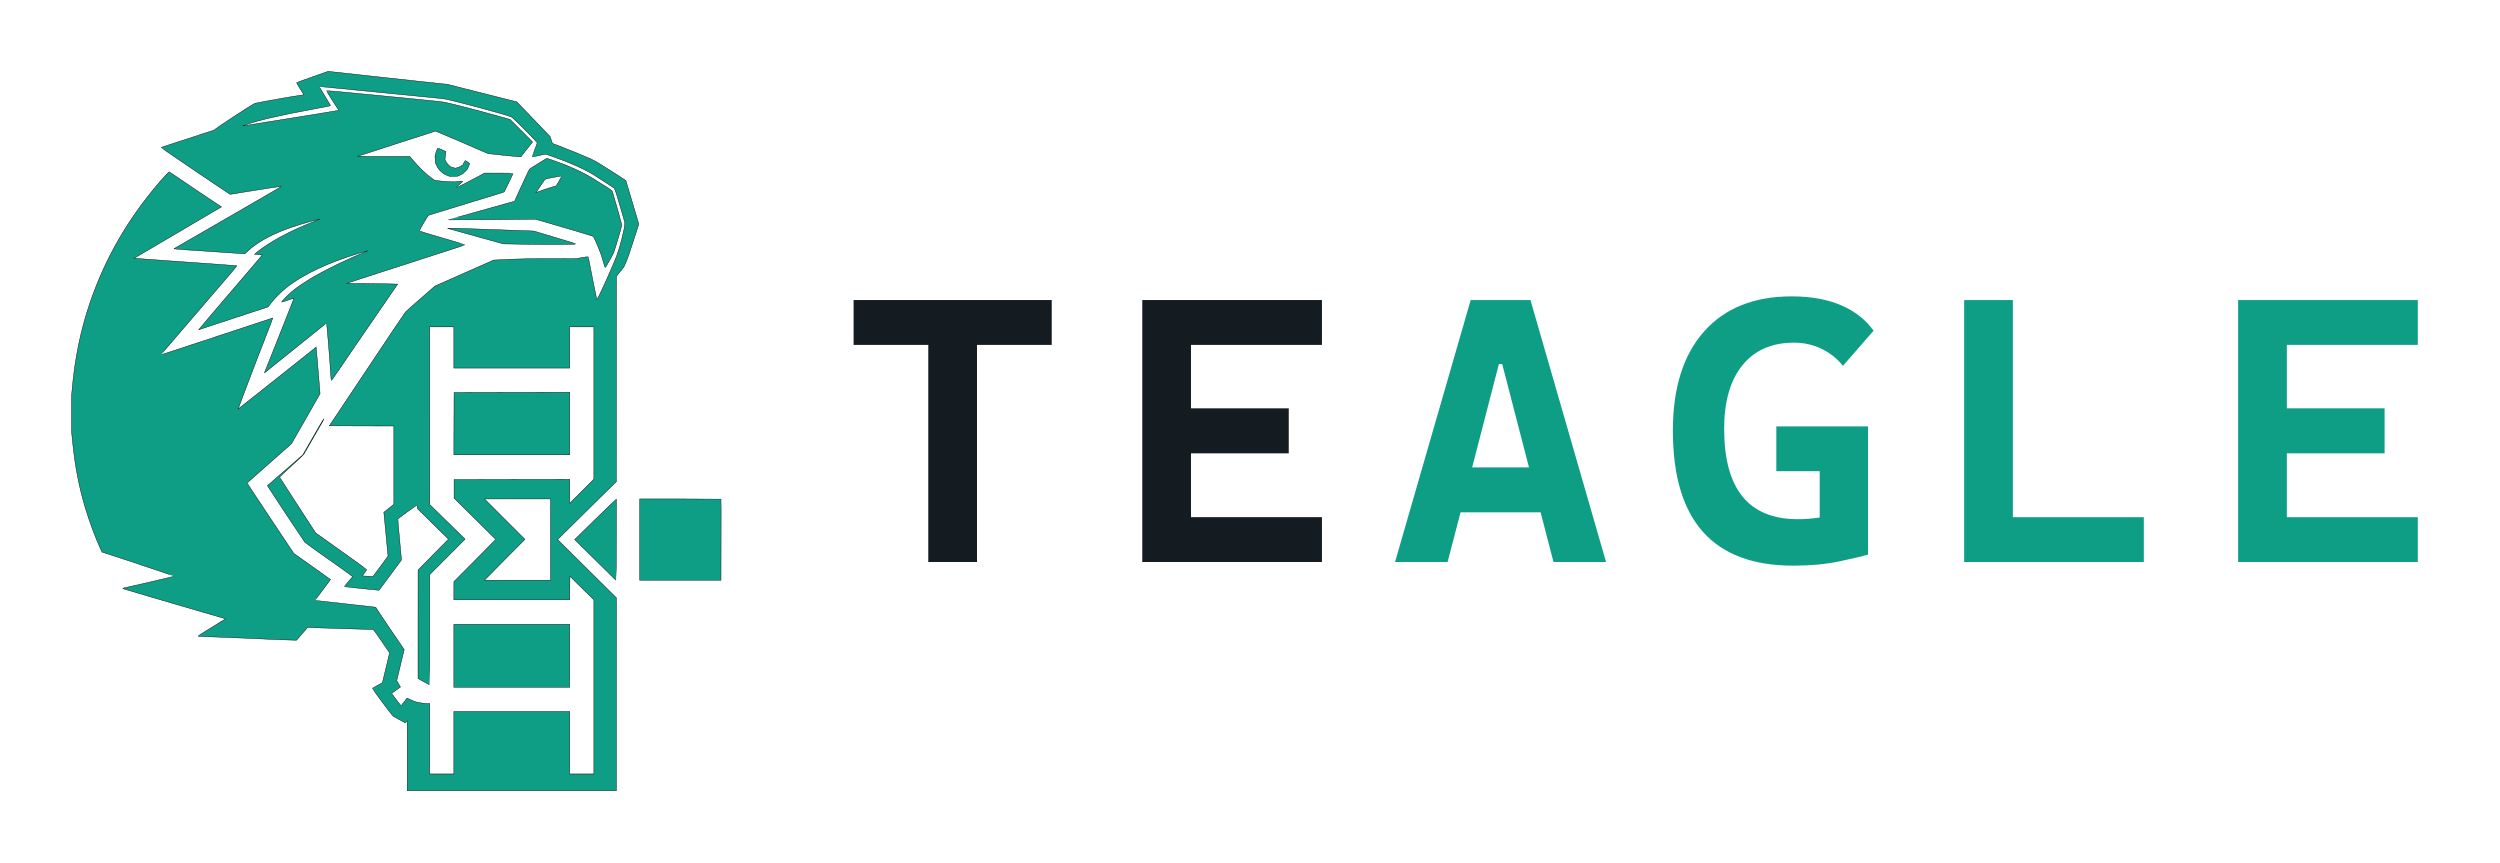
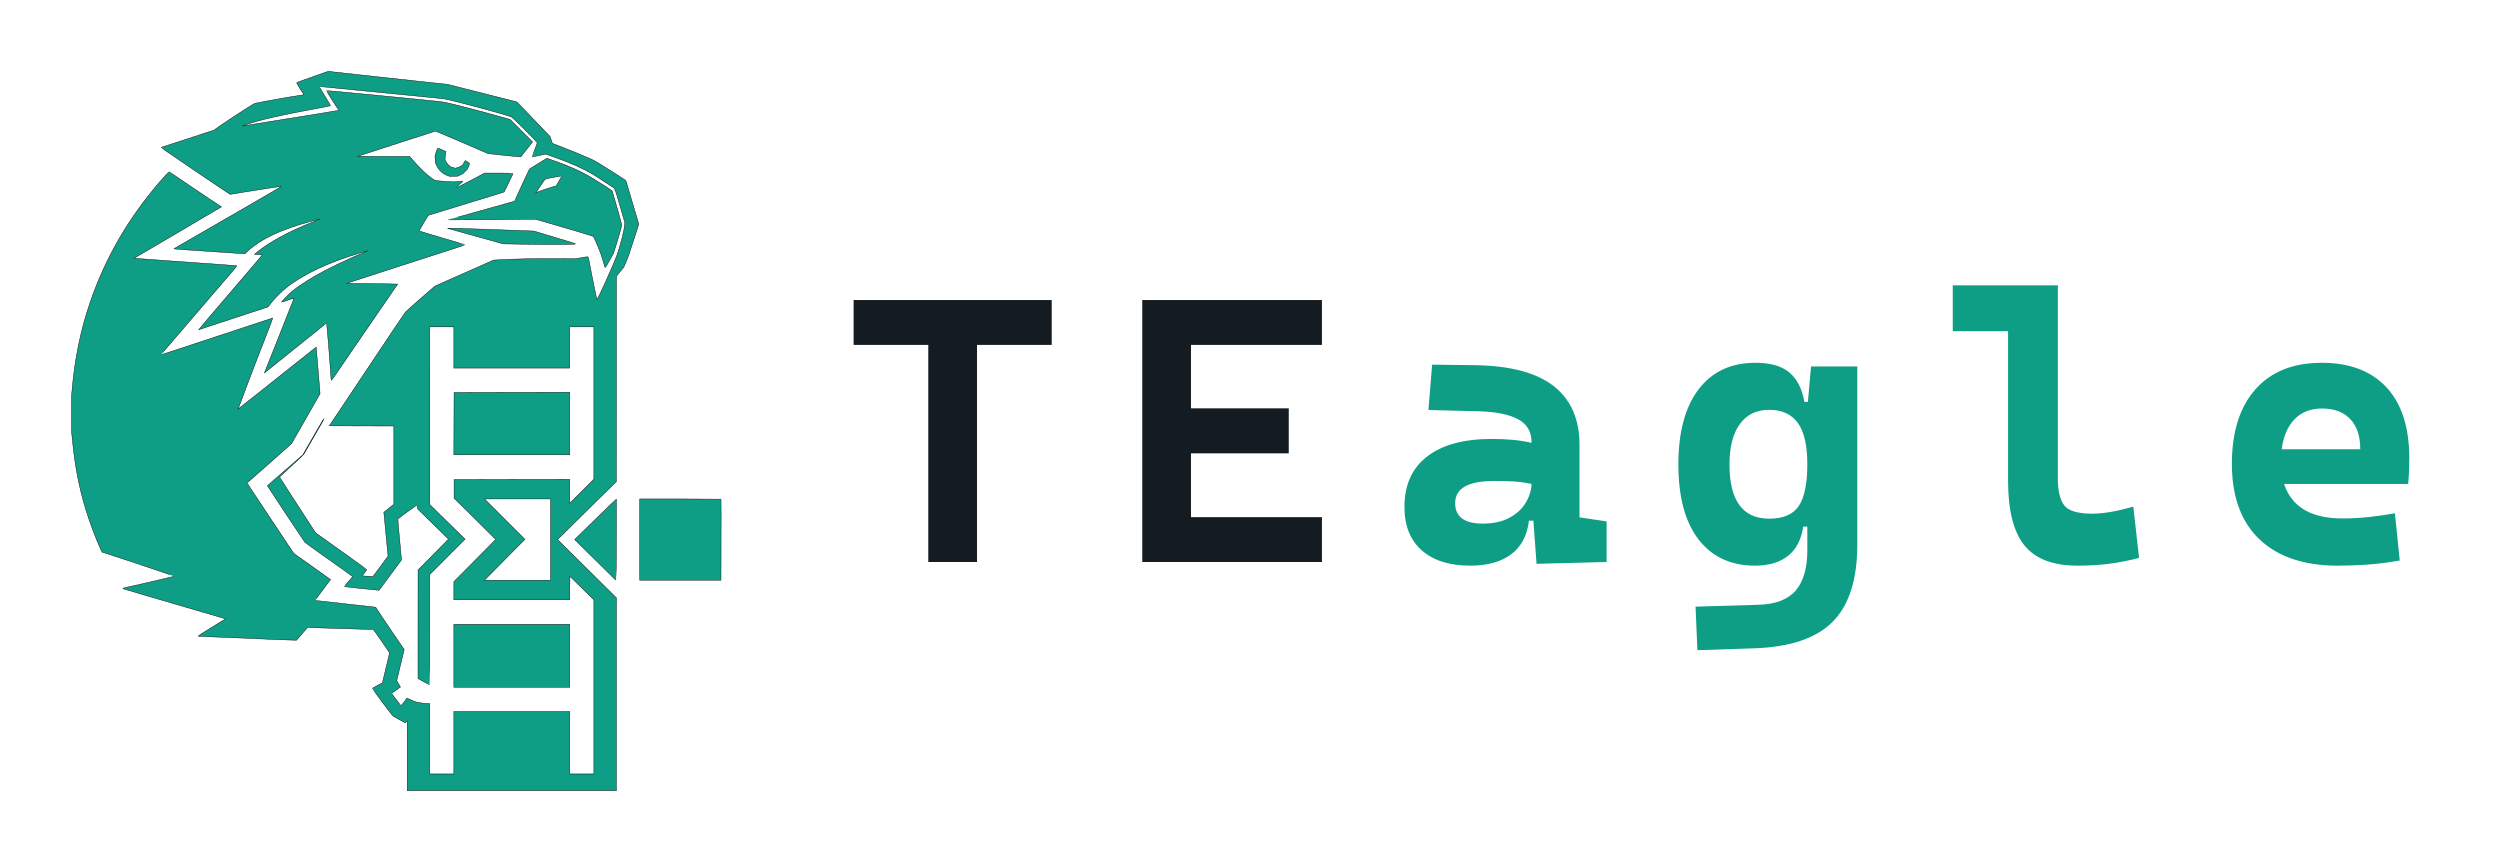
<svg xmlns="http://www.w3.org/2000/svg" width="1260.47mm" height="434.622mm" viewBox="0 0 893.381 308" version="1.2" baseProfile="tiny">
  <defs>
</defs>
  <g fill="none" stroke="black" stroke-width="1" fill-rule="evenodd" stroke-linecap="square" stroke-linejoin="bevel">
    <g fill="none" stroke="#000000" stroke-opacity="1" stroke-width="1" stroke-linecap="square" stroke-linejoin="bevel" transform="matrix(1,0,0,1,0,0)" font-family="Sans Serif" font-size="9" font-weight="400" font-style="normal">
</g>
    <g fill="#0e9e86" fill-opacity="1" stroke="#000000" stroke-opacity="1" stroke-width="1" stroke-linecap="butt" stroke-linejoin="miter" stroke-miterlimit="4" transform="matrix(0.148912,0,0,0.148912,24,24)" font-family="Sans Serif" font-size="9" font-weight="400" font-style="normal">
      <path vector-effect="none" fill-rule="evenodd" d="M816,1652.3 L816,1568.7 L813.6,1571 L811.1,1573.3 L796.9,1565.4 L782.7,1557.5 L779.4,1554 C775.6,1549.9 731.7,1490.9 732.2,1490.5 C732.4,1490.3 737.9,1487.3 744.5,1483.7 L756.5,1477.2 L761.8,1455.3 C764.7,1443.3 768.6,1427.2 770.4,1419.4 L773.7,1405.3 L755.4,1378.4 C745.3,1363.6 736.3,1351 735.3,1350.4 L733.5,1349.3 L658.5,1347.1 C617.2,1345.9 582.1,1344.7 580.4,1344.4 L577.3,1344 L563.9,1359.4 L550.5,1374.9 L544.5,1374.9 C538.6,1375 498.8,1373.4 386.5,1368.5 C355.1,1367.1 326,1366 321.8,1366 C317.5,1366 314,1365.7 314.1,1365.2 C314.1,1364.8 321.8,1359.7 331.3,1353.9 C340.8,1348.1 355.7,1338.9 364.4,1333.4 L380.4,1323.6 L376.9,1322.7 C375,1322.2 353.9,1316.1 330,1309 C306.1,1301.9 275.2,1292.9 261.5,1289 C247.8,1285.1 218.3,1276.4 196,1269.8 C173.7,1263.2 150.8,1256.4 145,1254.7 C139.2,1253.1 134.1,1251.4 133.7,1251 C133.2,1250.6 134.6,1249.9 136.7,1249.5 C145.9,1247.8 256.1,1222.2 256.8,1221.5 C257.2,1221.1 170.1,1191.6 126.1,1177.3 L83.7,1163.5 L79.5,1154.5 C69.1,1132.1 53.4,1090.1 44.6,1061.1 C28.5,1008 19,958.9 12.8,897 L10.6,874.5 L10.5,832 L10.5,789.5 L11.8,774.5 C18.2,699.5 32.3,630.9 55,564.6 C91.3,458.5 145.6,364.4 221.4,276 C231.6,264.1 244,251 245,251 C245.4,251 250.8,254.7 257.1,259.2 C263.4,263.7 291.4,282.6 319.4,301.3 L370.3,335.2 L363.9,338.9 C360.4,341 345.6,349.7 331,358.2 C316.4,366.8 284.9,385.4 261,399.5 C237.1,413.6 204.7,432.7 189,441.8 L160.5,458.5 L177.5,459.7 C186.9,460.4 216.3,462.5 243,464.5 C269.7,466.4 317.4,469.8 349,472 C380.6,474.2 406.9,476.1 407.3,476.3 C407.8,476.4 401.9,483.7 394.3,492.5 C383.3,505.1 313.9,585.9 232.8,680.5 C228.6,685.4 225.2,689.6 225.4,689.7 C225.6,689.9 236.9,686.4 250.6,681.9 C278.8,672.8 488.6,603.5 491.2,602.5 L493,601.8 L493,602.8 C493,604.1 486.8,620.6 477.7,643.5 C468.7,666 443.8,730.8 429.8,768 C424.4,782.6 417.7,800.3 415.1,807.3 L410.2,820.1 L413.9,817.3 C421.7,811.4 479.3,765.8 562.5,699.5 L597.5,671.7 L597.8,674.1 C597.9,675.4 600,700.6 602.5,730 L606.9,783.5 L584.3,823 C571.8,844.7 556.4,871.7 550.1,882.9 L538.5,903.2 L512,926.8 C478.7,956.5 465.3,968.3 446.8,984.4 C438.6,991.4 432,997.6 432,998 C432,998.5 457.2,1036.7 487.9,1082.8 L543.8,1166.7 L585.7,1196.4 C608.7,1212.7 628.5,1226.8 629.7,1227.8 L632,1229.5 L613.4,1254.3 C603.1,1267.9 594.9,1279.2 595.1,1279.4 C595.3,1279.6 627.2,1283.3 666,1287.5 C704.8,1291.7 737.4,1295.3 738.5,1295.6 L740.5,1296 L745.4,1303.7 C748,1308 763.4,1330.8 779.5,1354.5 L808.8,1397.5 L799.8,1434.8 L790.9,1472.1 L795.4,1479.7 L799.8,1487.4 L789.4,1494.8 C783.7,1498.8 779,1502.4 779,1502.8 C779,1503.8 800.4,1531.9 801.2,1532 C801.9,1532 810.9,1520.8 814,1516.1 L815.6,1513.8 L822,1517 C825.6,1518.8 831,1521.1 834,1522.2 C840.6,1524.5 856.3,1527 864.2,1527 L870,1527 L870,1611.5 L870,1696 L899,1696 L928,1696 L928,1621 L928,1546 L1067,1546 L1206,1546 L1206,1621 L1206,1696 L1235,1696 L1264,1696 L1264,1487.1 L1264,1278.2 L1235.2,1249.9 L1206.5,1221.6 L1206.2,1249.8 L1206,1278 L1067,1278 L928,1278 L928,1256.2 L928.1,1234.5 L978,1184.3 C1005.5,1156.7 1028,1133.6 1028,1133.1 C1028,1132.6 1005.6,1110.2 978.2,1083.2 L928.5,1034.2 L928.5,1011.9 L928.5,989.5 L1067.2,989.2 L1206,989 L1206,1017.7 L1206,1046.5 L1235,1017.5 L1264,988.5 L1264,805.8 L1264,623 L1235,623 L1206,623 L1206,672.5 L1206,722 L1067,722 L928,722 L928,672.5 L928,623 L899,623 L870,623 L870.1,836.2 L870.1,1049.5 L912.5,1091 L954.9,1132.5 L912.4,1175 L870,1217.5 L870,1349.8 C870,1422.5 869.7,1482 869.4,1482 C869.1,1482 862.8,1478.6 855.4,1474.4 L842,1466.9 L842,1336.7 L842.1,1206.5 L878.6,1169.5 L915.1,1132.5 L878.1,1096.2 L841.2,1060 L840.5,1056 C840.1,1053.8 839.5,1051.8 839,1051.5 C838.3,1051 801,1077.7 793.8,1083.9 C793.4,1084.3 795,1105 797.5,1130 C800,1155 802,1177.1 802,1179.1 L802,1182.8 L789.8,1199.3 C783,1208.4 771,1224.6 763.1,1235.4 L748.6,1255 L746.6,1255 C743.4,1255 665.5,1246.8 665.2,1246.5 C665,1246.3 669.4,1240.8 674.9,1234.4 L685.1,1222.6 L683.8,1221.4 C682,1219.6 650.2,1196.8 608,1167.2 C588.5,1153.4 571.5,1141.1 570.3,1139.8 C568.4,1137.7 487,1014.9 482.5,1007.3 L480.6,1004.1 L482.7,1002.3 C483.9,1001.3 503,984.7 525.2,965.4 L565.5,930.3 L579.4,905.9 C598.8,871.6 616.3,842 616.8,842.5 C617,842.7 614.6,847.5 611.4,853.2 C602.6,868.9 571,924 568.5,928 C567.3,929.9 553.6,943 538.1,957 C522.7,971 510,983 510,983.6 C510,984.5 536.6,1025.9 583.9,1098.5 L596.3,1117.5 L604.9,1123.6 C659.8,1162.5 719,1205.1 719,1205.7 C719,1205.9 716.8,1209.1 714,1212.7 C711.2,1216.3 709,1219.7 709,1220.1 C709,1220.6 710.9,1221 713.2,1221 C715.6,1221 721.2,1221.3 725.7,1221.6 L733.8,1222.3 L749.7,1200.9 C758.4,1189.1 766.6,1178.1 767.8,1176.3 L770.1,1173.1 L768.1,1153.3 C767,1142.4 764.9,1121.1 763.6,1106 C762.2,1090.9 760.8,1076.2 760.5,1073.3 L759.9,1068.2 L771.9,1058.5 L784,1048.8 L784,954.9 L784,861 L706.6,860.8 L629.2,860.5 L719.4,725.3 C768.9,650.9 810.6,588.8 812,587.3 C813.4,585.7 829.8,571.2 848.4,555 L882.2,525.5 L892.9,520.7 C898.7,518 916.3,510.2 932,503.3 C977.4,483.3 1001.7,472.6 1013,467.5 L1023.4,462.8 L1039.5,462 C1077.7,459.9 1124.9,458.9 1171,459.2 L1220.5,459.5 L1235,456.9 C1243,455.4 1249.8,454.5 1250.1,454.9 C1250.5,455.2 1252.2,463.4 1254,473 C1257.1,489.9 1269.6,551.6 1270.6,555.3 L1271.2,557.2 L1272.8,554.9 C1277.8,547.8 1310.8,474.2 1318.8,452.5 C1326.9,430.4 1336.7,392.3 1337.7,379.5 L1338.2,372.5 L1328.7,339.5 C1319.3,307.1 1316.5,298.1 1314,292.8 L1312.8,290.2 L1290.1,275.2 C1277.7,267 1264.8,258.7 1261.5,256.8 C1236.1,242 1207.1,229.2 1167,215 L1149.5,208.8 L1144.5,209.4 C1141.8,209.7 1134.1,211.3 1127.5,212.9 C1120.9,214.5 1115.4,215.7 1115.3,215.6 C1115.1,215.5 1117.9,208.1 1121.5,199.2 C1125.1,190.3 1128,182.3 1128,181.5 C1128,179.3 1071.5,122.4 1066.5,119.5 C1059.4,115.3 929.6,80.3 905.5,76.1 C902.2,75.5 878.1,73 852,70.5 C825.9,68 759.8,61.4 705.1,56 C650.4,50.5 605.4,46.2 605.2,46.5 C604.8,46.8 617,67.4 629.4,87.3 C631,89.9 632.1,92.3 631.8,92.5 C631.5,92.8 614.2,96.2 593.4,100 C511.3,115 457.5,127.5 427.5,138.5 L420.5,141 L424,140.6 C425.9,140.3 436.7,138.5 448,136.6 C459.3,134.6 487.6,130.1 511,126.5 C552,120.2 651.1,103.9 651.9,103.4 C652,103.3 651.1,101.6 649.7,99.8 C645.3,94 621.9,56.8 622.3,56.4 C622.7,55.9 669.7,60.2 739.5,67 C762,69.2 799,72.8 821.5,75 C882.6,81 900.4,82.9 907.9,84.5 C927.1,88.5 989.2,104.6 1035.7,117.7 L1062.8,125.3 L1089.9,152.4 L1116.9,179.5 L1111.9,185.5 C1109.1,188.8 1102.8,196.8 1097.9,203.2 L1088.9,215 L1086.1,215 C1082.7,215 1027.2,209.4 1017,208 L1009.5,207 L989.5,198.4 C978.5,193.6 957.6,184.6 943,178.2 C928.4,171.9 909.1,163.6 900.1,160 L883.7,153.2 L873.6,156.6 C868.1,158.4 832,170.1 793.5,182.5 C755,195 717.4,207.1 710,209.6 L696.5,213.9 L759.2,214 L821.9,214 L827.2,220.2 C846.8,243 861.6,257.2 876.7,267.7 L882,271.3 L891.2,272.6 C896.3,273.2 907.2,274.1 915.5,274.5 L930.5,275.1 L939.9,274 C945.1,273.4 949.5,273.1 949.7,273.4 C950,273.6 946.1,277.3 941.1,281.6 C936.2,285.9 932.3,289.6 932.5,289.8 C932.9,290.3 964.6,274 986.6,262.2 L1001.6,254 L1036.1,254 C1055,254 1070.4,254.3 1070.3,254.7 C1070.2,255.2 1065.4,265.3 1059.5,277.3 L1048.9,299 L1045.3,300.5 C1043.3,301.3 1033.1,304.5 1022.6,307.6 C1012.1,310.6 987.1,318.2 967,324.5 C946.9,330.7 916.3,340.2 899,345.5 L867.5,355.1 L865.4,357.6 C862.8,360.8 845,391.3 845,392.6 C845,393.2 869.7,400.8 900,409.6 C930.2,418.3 955,425.8 955,426.1 C955,426.4 943.4,430.3 929.2,434.9 C858.3,457.6 721.8,501.8 694.5,510.8 L670.5,518.8 L712,519 C734.8,519.2 762.4,519.5 773.3,519.9 L793.1,520.5 L776.3,545 C736.6,602.6 724.9,619.6 699.3,657 C684.5,678.7 663.9,708.9 653.6,724 C643.3,739.1 634.5,751.6 634.1,751.8 C633.7,751.9 633,746.3 632.6,739.3 C631.3,714.1 623.2,615 622.5,614.2 C622.3,614 613.2,621.1 602.3,630 C579.1,648.9 478.5,729.8 475.6,731.9 L473.7,733.3 L474.2,731.4 C474.5,730.4 490.1,691.1 508.9,644.3 C527.6,597.4 543.2,557.9 543.6,556.5 L544.2,554 L529.5,559.1 C521.5,561.9 514.7,564 514.5,563.8 C513.7,563 530.7,545.5 539.8,537.9 C551.2,528.4 571.4,514.8 592.5,502.4 C621.3,485.5 674.9,459.6 711,445.1 C717.9,442.3 723.1,440.1 722.6,440 C722.1,440 714.2,442.3 705,445 C626.5,468.5 565.4,497.3 525,529.7 C513.4,538.9 495.8,556.9 488.5,566.8 L482.5,575 L426,593.6 C394.9,603.8 357.4,616.1 342.7,621 L315.8,629.9 L317.2,628.2 C321.9,622.1 344.1,595.9 380.9,553 C404.3,525.8 433.5,491.6 445.9,477 L468.3,450.5 L459,449.6 L449.6,448.8 L452.5,446.3 C485,419.5 533.2,393.4 593.5,369.9 C601.8,366.7 608,364 607.4,364 C606.8,364 596.5,366.7 584.4,370 C513.6,389.2 464.5,412.3 433.8,440.8 L426.1,447.9 L422.8,447.5 C421,447.2 383.7,444.7 340,441.9 C296.3,439.1 259.6,436.5 258.6,436.1 L256.7,435.4 L263.6,431.3 C272,426.4 342.9,385.4 410,346.8 C498.8,295.6 515.1,286 513.1,286 C510.7,286 465.1,293 427.8,299.1 L391.1,305.1 L365.3,287.9 C351.1,278.4 329.6,263.9 317.5,255.7 C305.4,247.5 279.6,229.9 260.2,216.7 C240.8,203.6 225,192.6 225.2,192.5 C225.5,192.2 277.9,175.1 329,158.6 L352.5,151 L356.5,147.9 C366.3,140.4 428.5,99.5 442.8,91.1 L450.2,86.8 L471.8,82.5 C493.3,78.2 548,68.8 559.5,67.5 C562.8,67.1 566,66.5 566.7,66.1 L567.9,65.5 L558.9,51.5 C554,43.8 550.4,37.3 550.8,36.9 C551.2,36.5 568.3,30.3 588.9,23.1 L626.3,9.9 L703.4,18.4 C745.8,23.1 810.2,30.1 846.4,34 L912.3,41 L991.4,61 C1034.9,72 1072.4,81.5 1074.8,82.1 L1079.1,83.3 L1101.9,106.9 C1114.4,119.9 1132.4,138.6 1141.8,148.5 L1159,166.5 L1161.7,174.7 L1164.4,182.8 L1179.4,188.5 C1202.2,197.1 1245.2,214.7 1256.5,220 C1262,222.5 1271.5,227.7 1277.5,231.5 C1302.6,247 1337.6,269.4 1339.2,270.9 L1340.9,272.5 L1356.3,324.4 L1371.8,376.4 L1363.8,401.4 C1350.3,443.8 1345.4,458.1 1340.4,469.3 L1335.6,480 L1326.8,490.8 L1318.1,501.5 L1318,748 L1317.9,994.5 L1278.2,1033.4 C1256.4,1054.8 1224.6,1086.1 1207.7,1102.9 L1176.9,1133.5 L1247.5,1203.5 L1318.1,1273.5 L1318,1504.8 L1318,1736 L1067,1736 L816,1736 L816,1652.3 Z M928,1412.5 L928,1337 L1067,1337 L1206,1337 L1206,1412.5 L1206,1488 L1067,1488 L928,1488 L928,1412.5 Z M1160,1133.5 L1160,1036 L1080.8,1036 L1001.5,1036 L1050,1084.5 L1098.5,1133 L1061,1170.7 C1040.4,1191.5 1018.5,1213.6 1012.5,1219.8 L1001.5,1231 L1080.8,1231 L1160,1231 L1160,1133.5 Z M1315,1229.2 C1314.1,1228.2 1291.9,1206.3 1265.6,1180.5 L1217.9,1133.5 L1267,1085.5 C1294,1059.1 1316.6,1037.3 1317.1,1037.2 L1318.1,1036.8 L1317.9,1133.9 C1317.8,1187.3 1317.4,1231 1317.1,1230.9 C1316.8,1230.9 1315.8,1230.1 1315,1229.2 Z M1374,1133.5 L1374,1036 L1471.3,1036 C1524.9,1036 1568.9,1036.2 1569.1,1036.4 C1569.3,1036.6 1569.4,1080.5 1569.2,1133.9 L1569,1231 L1471.5,1231 L1374,1231 L1374,1133.5 Z M928.2,855.2 L928.5,780.5 L1067.2,780.2 L1206,780 L1206,855 L1206,930 L1067,930 L928,930 L928.2,855.2 Z M1288.1,471.8 C1286.8,466.7 1283.9,457.3 1281.8,451 C1277.1,437.3 1264.3,407.5 1262.5,406 C1261.3,405 1192.4,384.4 1142.1,370 L1123.7,364.7 L1019.1,365.8 C961.6,366.4 914.4,366.8 914.3,366.6 C914,366.3 943.9,357.8 1017.1,337.4 L1073.8,321.6 L1085.9,294.6 C1092.6,279.7 1100.7,262.3 1103.8,256 L1109.5,244.5 L1116,240.2 C1119.6,237.9 1129,232 1136.9,227.2 L1151.3,218.5 L1166.9,223.9 C1203.8,236.5 1235.4,250.9 1262,267.2 C1286.5,282.2 1303.3,293 1305.7,295.3 L1308,297.3 L1310.4,305.4 C1316.8,326.4 1331,376.8 1331,378.5 C1331,381 1321,416.1 1315.5,432.8 L1311,446.3 L1305.9,455.9 C1299.6,467.7 1291.7,481 1291,481 C1290.7,481 1289.4,476.8 1288.1,471.8 Z M1104.5,424.9 L1046.5,423.9 L1007.5,413 C986,407 956.1,398.7 941,394.5 C925.9,390.3 913,386.7 912.5,386.5 C910.9,385.7 948.9,386.8 1037.7,390.1 L1119.9,393.1 L1145.7,400.9 C1159.9,405.2 1182.6,412 1196.3,416.1 C1209.9,420.1 1220.7,423.7 1220.3,424.1 C1218.9,425.5 1163.9,425.8 1104.5,424.9 Z M1149.5,292 C1157.2,289.4 1165.8,286.8 1168.5,286.1 L1173.5,284.9 L1180.3,273.4 C1184.1,267 1186.9,261.5 1186.5,261.2 C1185.9,260.6 1153.3,266.6 1149.1,268.2 C1147.8,268.7 1146.1,269.8 1145.3,270.8 C1143.8,272.7 1126.8,297.8 1125.6,299.8 L1124.9,301 L1130.2,298.9 C1133.1,297.7 1141.8,294.6 1149.5,292 Z M913.4,260.2 C901.6,256 892,247.3 886.7,236.1 L883.6,229.7 L883.2,221.7 L882.7,213.8 L884,208.1 C885,203.5 888.1,195.8 889.6,194.1 C889.8,193.9 894.3,195.7 899.5,198.1 L909.1,202.5 L908.5,205 C908.2,206.4 907.7,210.7 907.3,214.7 L906.7,221.8 L908.9,226.3 C910.1,228.8 913.1,232.7 915.5,234.9 L919.8,238.9 L925.6,240.6 L931.4,242.3 L936.3,241.1 C938.9,240.5 943.1,238.7 945.5,237 L949.8,234 L952.2,229 C953.5,226.3 954.8,224.1 955.1,224 C956.4,224 966,230.5 966,231.5 C966,232.1 964.7,235.3 963,238.8 L960,245.1 L954.8,250.4 L949.5,255.6 L943.5,258.5 L937.5,261.4 L928,261.7 L918.5,262 L913.4,260.2 Z " />
    </g>
    <g fill="none" stroke="#000000" stroke-opacity="1" stroke-width="1" stroke-linecap="square" stroke-linejoin="bevel" transform="matrix(1,0,0,1,0,0)" font-family="Sans Serif" font-size="9" font-weight="400" font-style="normal">
</g>
    <g fill="#141b21" fill-opacity="1" stroke="none" transform="matrix(1,0,0,1,300.881,200.805)" font-family="Sans Serif" font-size="9" font-weight="400" font-style="normal">
      <path vector-effect="none" fill-rule="evenodd" d="M30.844,0 L30.844,-77.578 L4.156,-77.578 L4.156,-93.609 L74.953,-93.609 L74.953,-77.578 L48.25,-77.578 L48.25,0 L30.844,0 Z M107.313,0 L107.313,-93.609 L171.516,-93.609 L171.516,-77.578 L124.719,-77.578 L124.719,-54.906 L159.656,-54.906 L159.656,-38.828 L124.719,-38.828 L124.719,-16.016 L171.516,-16.016 L171.516,0 L107.313,0 Z " />
    </g>
    <g fill="#0e9e86" fill-opacity="1" stroke="none" transform="matrix(1,0,0,1,300.881,200.805)" font-family="Sans Serif" font-size="9" font-weight="400" font-style="normal">
-       <path vector-effect="none" fill-rule="evenodd" d="M197.641,0 L224.672,-93.609 L246.031,-93.609 L273.047,0 L254.266,0 L249.656,-17.734 L221.047,-17.734 L216.422,0 L197.641,0 Z M225.203,-33.812 L245.5,-33.812 L235.938,-70.734 L234.75,-70.734 L225.203,-33.812 Z M339.969,1.312 C311.271,1.312 296.922,-14.771 296.922,-46.938 C296.922,-62.188 300.635,-73.997 308.063,-82.367 C315.49,-90.737 325.948,-94.922 339.438,-94.922 C346.25,-94.922 352.128,-93.857 357.07,-91.727 C362.013,-89.596 365.87,-86.573 368.641,-82.656 L357.688,-70.078 C355.667,-72.662 353.13,-74.69 350.078,-76.164 C347.026,-77.638 343.74,-78.375 340.219,-78.375 C332.313,-78.375 326.174,-75.695 321.805,-70.336 C317.435,-64.977 315.25,-57.396 315.25,-47.594 C315.25,-26.062 324.016,-15.297 341.547,-15.297 C342.953,-15.297 344.315,-15.352 345.633,-15.461 C346.951,-15.57 348.203,-15.713 349.391,-15.891 L349.391,-32.438 L333.891,-32.438 L333.891,-48.453 L366.656,-48.453 L366.656,-2.641 C364.729,-2.068 361.346,-1.266 356.508,-0.234 C351.669,0.797 346.156,1.312 339.969,1.312 Z M401.016,0 L401.016,-93.609 L418.422,-93.609 L418.422,-16.016 L465.219,-16.016 L465.219,0 L401.016,0 Z M498.922,0 L498.922,-93.609 L563.125,-93.609 L563.125,-77.578 L516.328,-77.578 L516.328,-54.906 L551.266,-54.906 L551.266,-38.828 L516.328,-38.828 L516.328,-16.016 L563.125,-16.016 L563.125,0 L498.922,0 Z " />
+       <path vector-effect="none" fill-rule="evenodd" d="M248.203,0.656 L247.078,-14.766 L245.5,-14.766 C244.844,-9.401 242.703,-5.38 239.078,-2.703 C235.453,-0.026 230.604,1.312 224.531,1.312 C217.104,1.312 211.326,-0.51 207.195,-4.156 C203.065,-7.802 201,-12.984 201,-19.703 C201,-27.526 203.703,-33.526 209.109,-37.703 C214.516,-41.88 222.188,-43.969 232.125,-43.969 C235.021,-43.969 237.602,-43.859 239.867,-43.641 C242.133,-43.422 244.318,-43.068 246.422,-42.578 L246.422,-42.781 C246.422,-46.521 244.828,-49.258 241.641,-50.992 C238.453,-52.727 233.719,-53.682 227.438,-53.859 L209.578,-54.312 L210.891,-70.531 L226.125,-70.328 C238.781,-70.162 248.185,-67.672 254.336,-62.859 C260.487,-58.047 263.563,-51.026 263.563,-41.797 L263.563,-15.953 L273.25,-14.5 L273.25,0 L248.203,0.656 Z M246.422,-27.891 C243.87,-28.412 241.563,-28.716 239.5,-28.805 C237.438,-28.893 235.26,-28.938 232.969,-28.938 C223.74,-28.938 219.125,-26.302 219.125,-21.031 C219.125,-16.156 222.401,-13.719 228.953,-13.719 C232.734,-13.719 235.909,-14.409 238.477,-15.789 C241.044,-17.169 242.99,-18.948 244.313,-21.125 C245.635,-23.302 246.339,-25.557 246.422,-27.891 Z M305.688,31.516 L305.031,15.953 L327.438,15.297 C333.594,15.12 338.055,13.417 340.82,10.188 C343.586,6.958 344.969,2.198 344.969,-4.094 L344.969,-12.656 L343.516,-12.656 C342.818,-8 340.997,-4.508 338.055,-2.18 C335.112,0.148 331.198,1.312 326.313,1.312 C317.656,1.312 310.922,-1.807 306.109,-8.047 C301.297,-14.287 298.891,-23.229 298.891,-34.875 C298.891,-46.427 301.297,-55.367 306.109,-61.695 C310.922,-68.023 317.703,-71.188 326.453,-71.188 C331.766,-71.188 335.797,-70.034 338.547,-67.727 C341.297,-65.419 343.089,-61.917 343.922,-57.219 L345.172,-57.219 L346.297,-69.875 L362.828,-69.875 L362.828,-6.203 C362.828,6.234 359.906,15.409 354.063,21.32 C348.219,27.232 338.906,30.406 326.125,30.844 L305.688,31.516 Z M344.969,-34.875 C344.969,-41.635 343.839,-46.575 341.578,-49.695 C339.318,-52.815 335.901,-54.375 331.328,-54.375 C326.797,-54.375 323.302,-52.675 320.844,-49.273 C318.385,-45.872 317.156,-41.073 317.156,-34.875 C317.156,-21.948 321.88,-15.484 331.328,-15.484 C336.422,-15.484 339.969,-17.023 341.969,-20.102 C343.969,-23.18 344.969,-28.104 344.969,-34.875 Z M441.563,1.312 C432.771,1.312 426.43,-1.104 422.539,-5.938 C418.648,-10.771 416.703,-18.505 416.703,-29.141 L416.703,-82.469 L396.938,-82.469 L396.938,-98.875 L434.5,-98.875 L434.5,-29.797 C434.5,-25.401 435.26,-22.213 436.781,-20.234 C438.302,-18.255 441.651,-17.266 446.828,-17.266 C450.703,-17.266 455.583,-18.104 461.469,-19.781 L463.516,-1.453 C459.776,-0.484 456.172,0.219 452.703,0.656 C449.234,1.094 445.521,1.312 441.563,1.312 Z M534.594,1.312 C522.5,1.312 513.159,-1.818 506.57,-8.078 C499.982,-14.338 496.688,-23.333 496.688,-35.062 C496.688,-46.49 499.49,-55.367 505.094,-61.695 C510.698,-68.023 518.594,-71.188 528.781,-71.188 C538.76,-71.188 546.474,-68.266 551.922,-62.422 C557.37,-56.578 560.094,-48.078 560.094,-36.922 C560.094,-33.755 559.964,-30.745 559.703,-27.891 L515.344,-27.891 C518.063,-19.672 525.005,-15.562 536.172,-15.562 C539.339,-15.562 542.458,-15.727 545.531,-16.055 C548.604,-16.383 551.745,-16.833 554.953,-17.406 L556.672,-0.531 C552.193,0.26 548.107,0.766 544.414,0.984 C540.721,1.203 537.448,1.312 534.594,1.312 Z M514.484,-40.281 L542.563,-40.281 C542.563,-44.979 541.365,-48.581 538.969,-51.086 C536.573,-53.591 533.224,-54.844 528.922,-54.844 C524.88,-54.844 521.617,-53.581 519.133,-51.055 C516.648,-48.529 515.099,-44.938 514.484,-40.281 Z " />
    </g>
  </g>
</svg>
